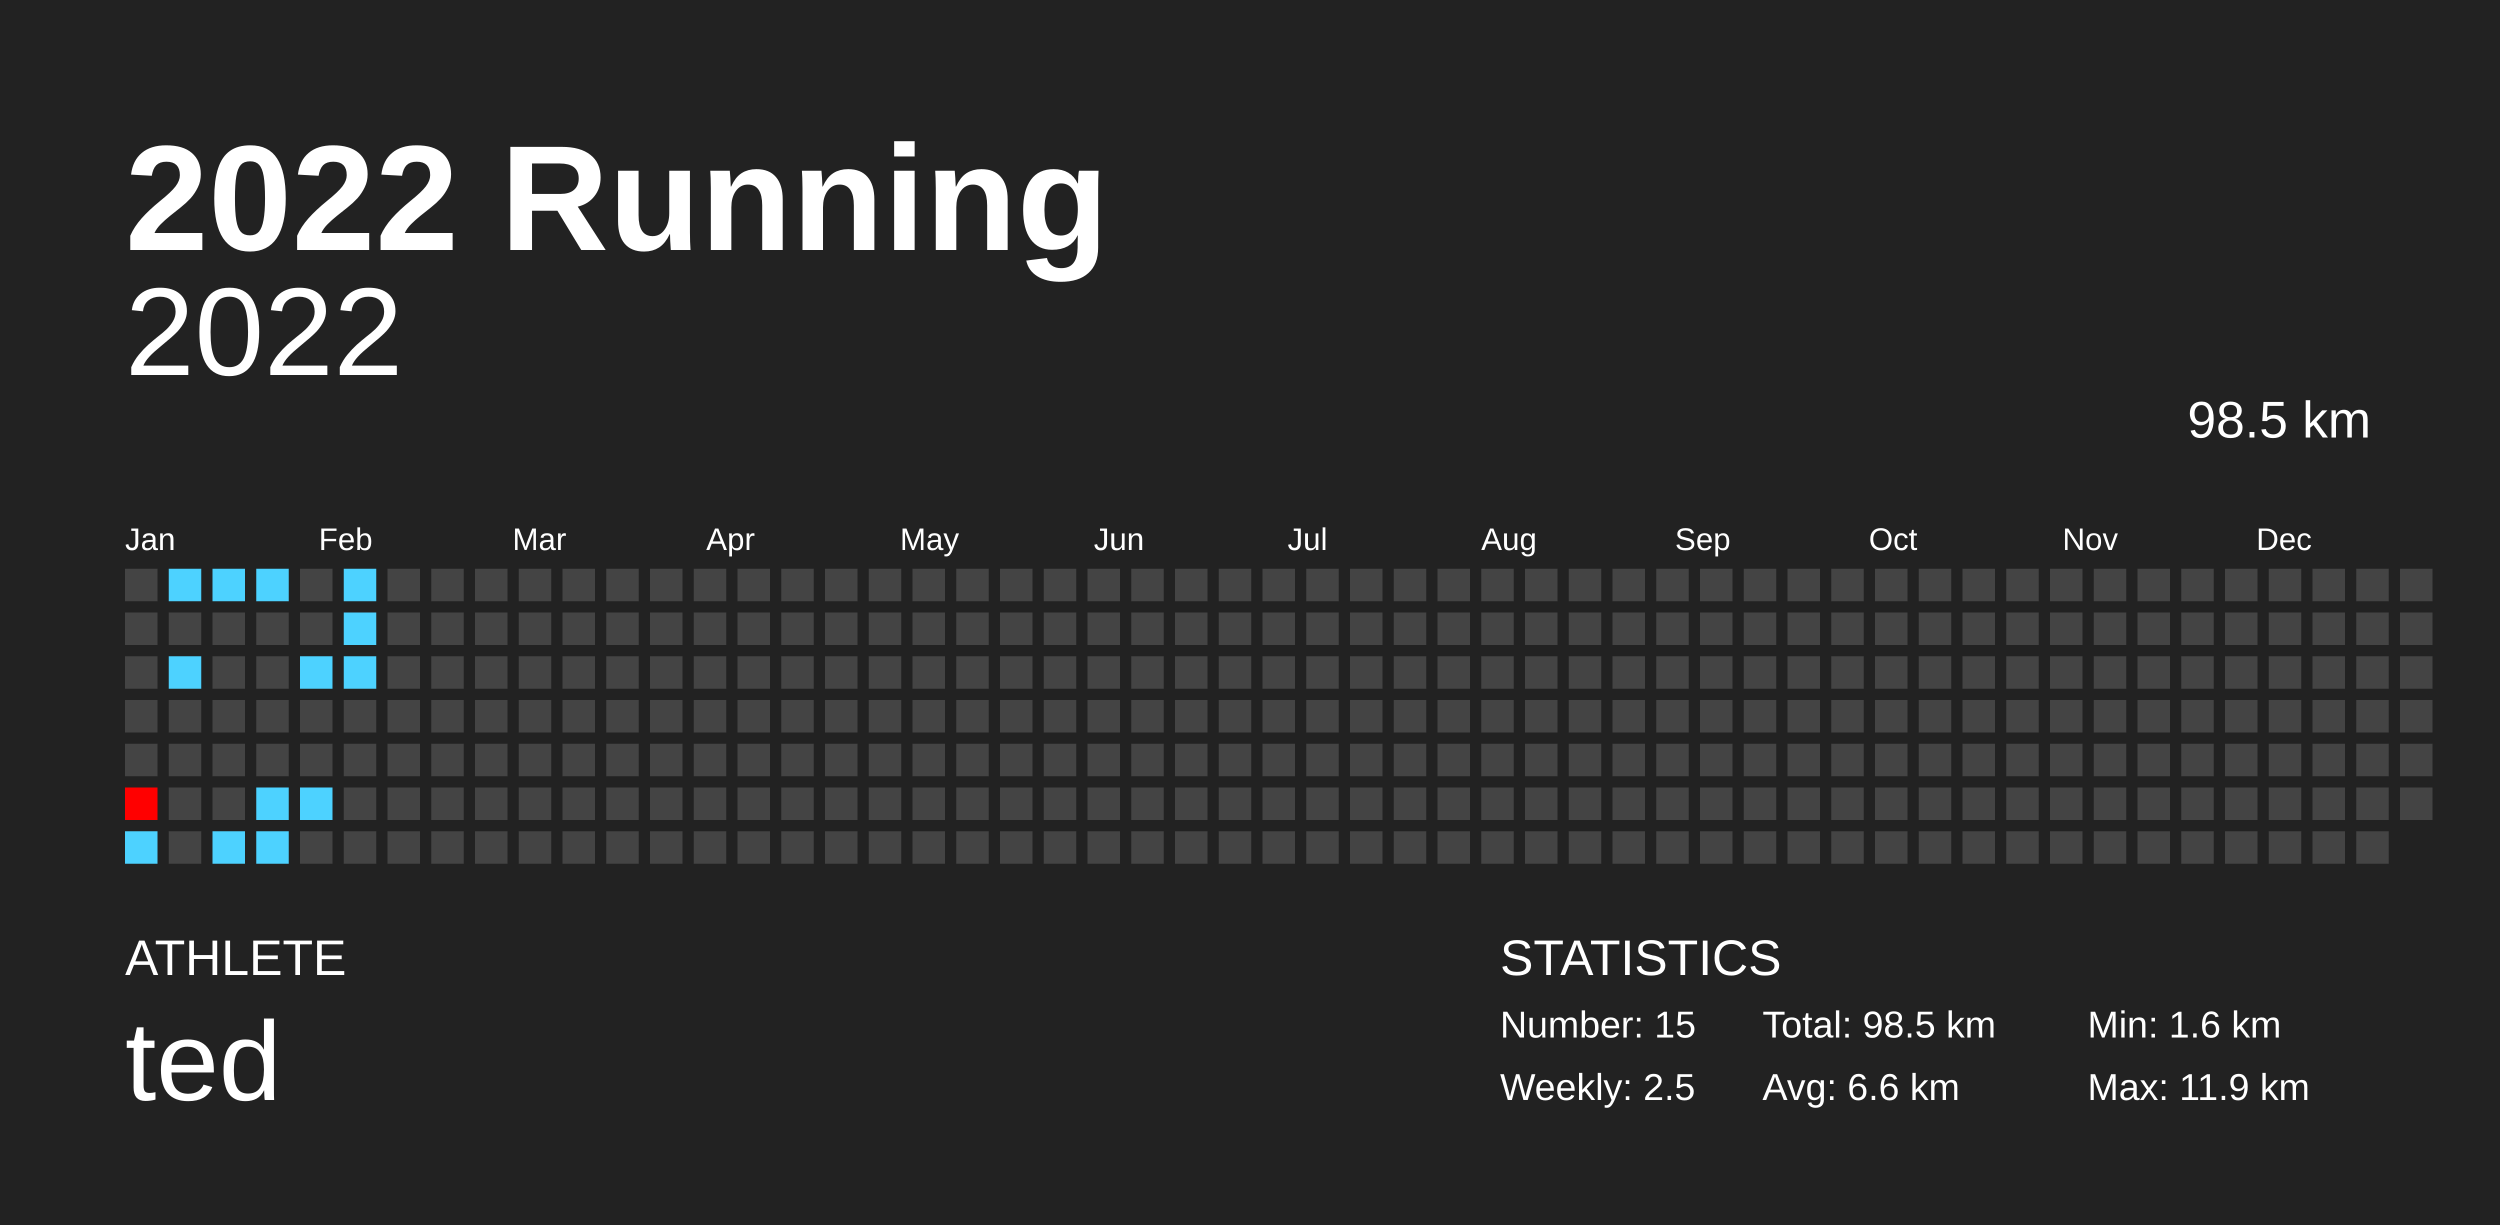
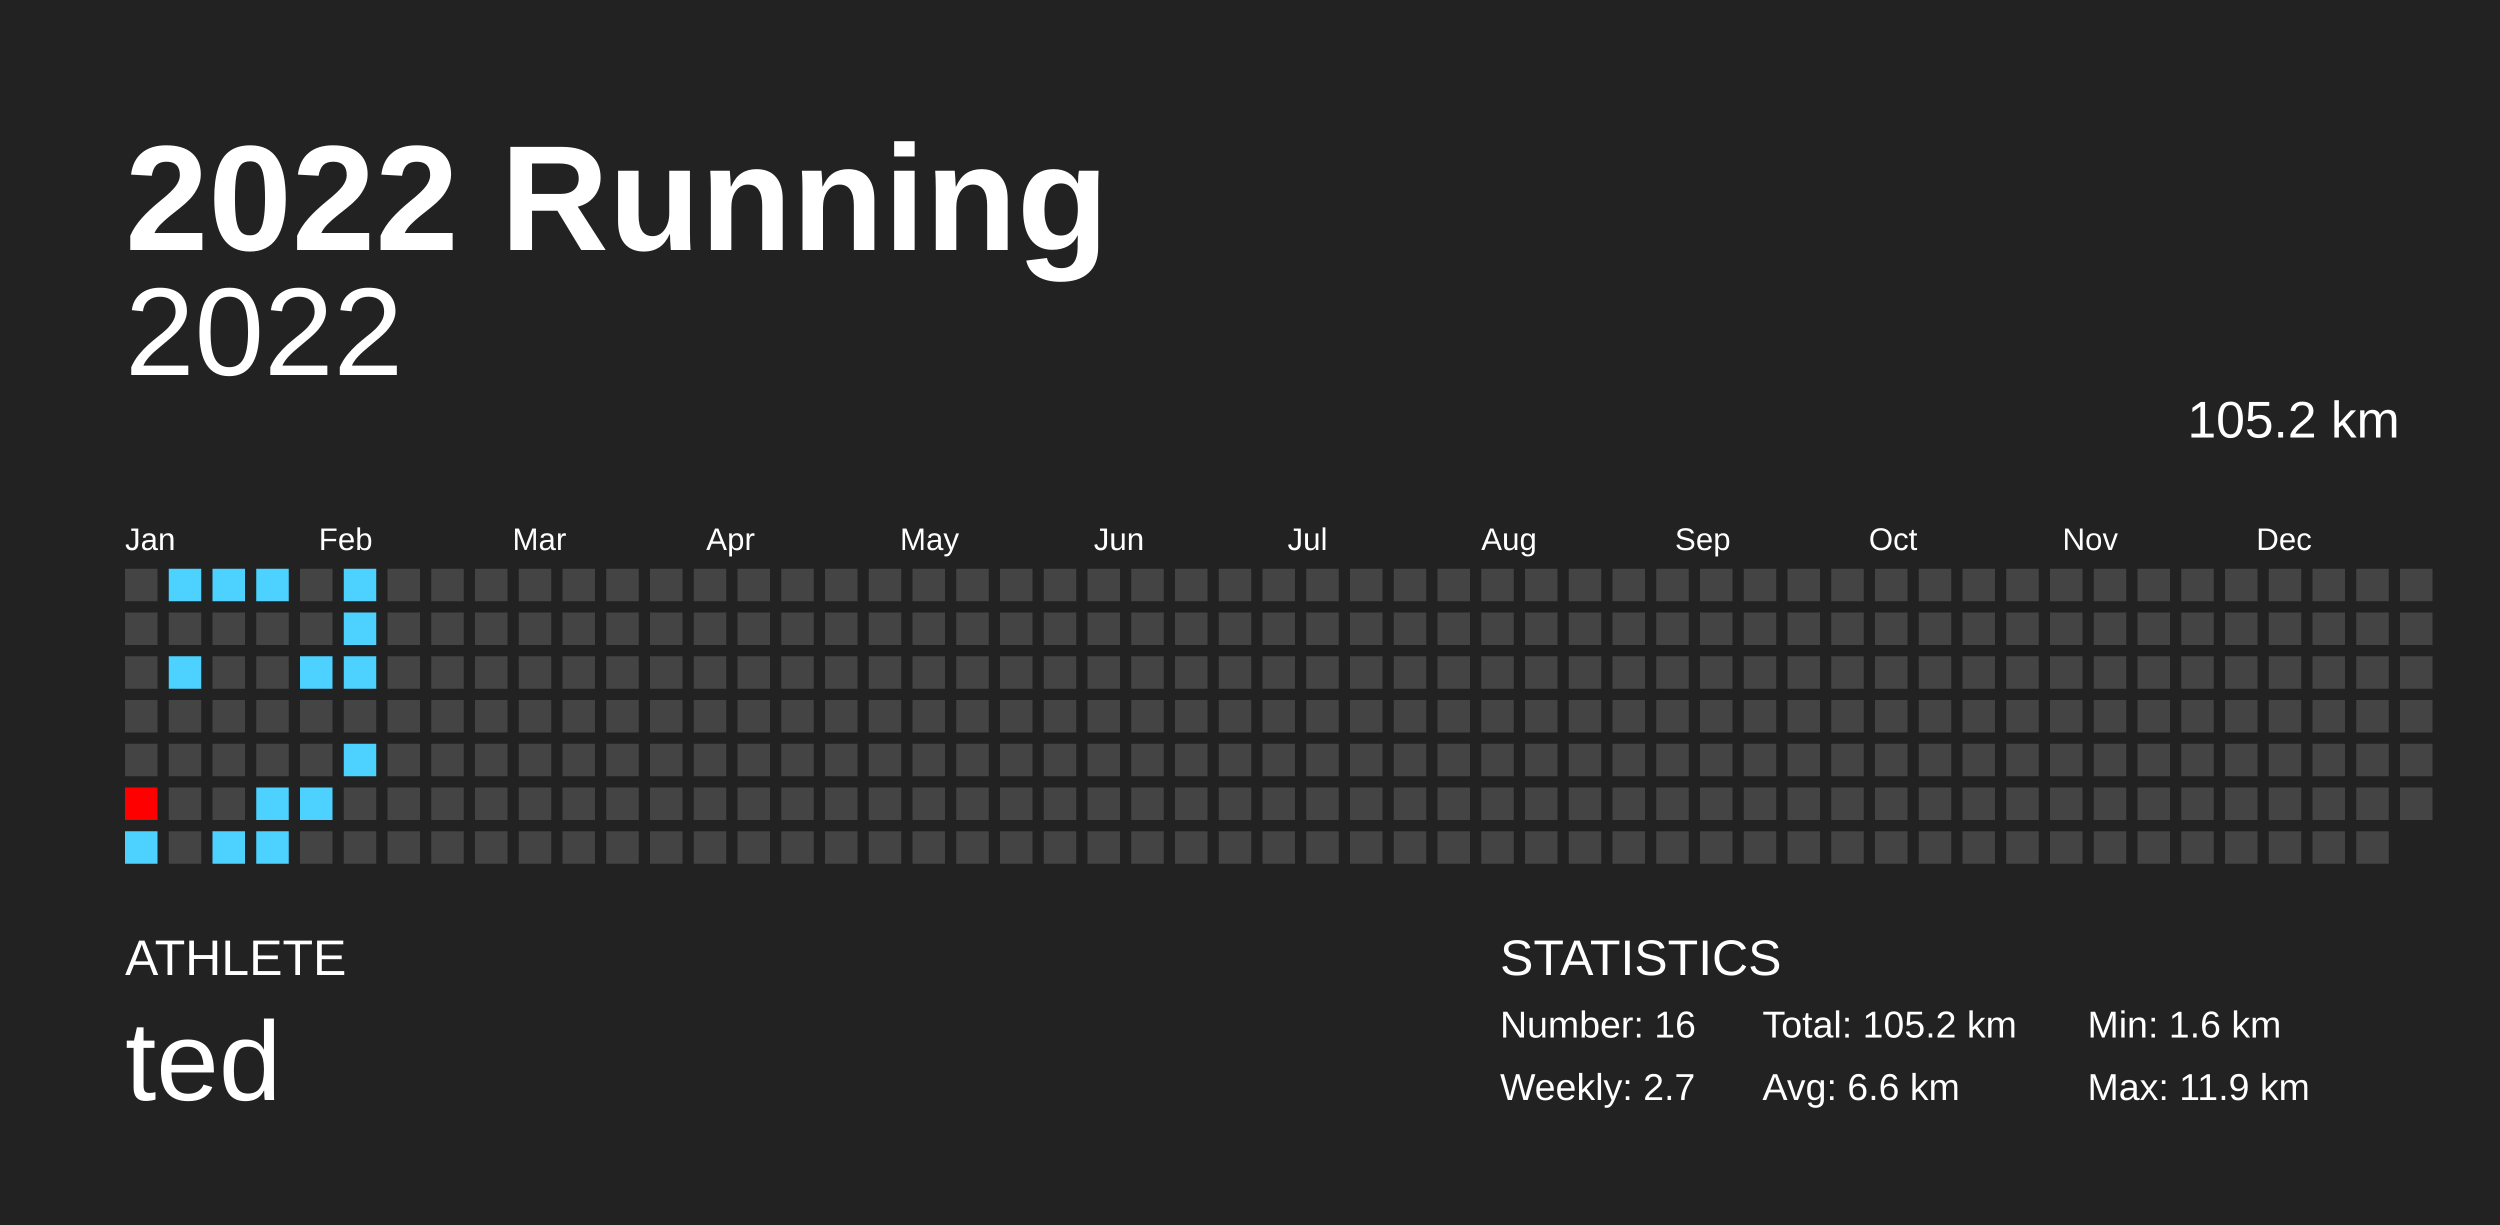
<svg xmlns="http://www.w3.org/2000/svg" baseProfile="full" height="98mm" version="1.1" viewBox="0,0,200,98" width="200mm">
  <defs />
  <rect fill="#222222" height="98" width="200" x="0" y="0" />
  <text fill="#FFFFFF" style="font-size:12px; font-family:Arial; font-weight:bold;" x="10" y="20">2022 Running</text>
  <text fill="#FFFFFF" style="font-size:4px; font-family:Arial" x="10" y="78">ATHLETE</text>
  <text fill="#FFFFFF" style="font-size:9px; font-family:Arial" x="10" y="88">ted</text>
  <text fill="#FFFFFF" style="font-size:4px; font-family:Arial" x="120" y="78">STATISTICS</text>
-   <text fill="#FFFFFF" style="font-size:3px; font-family:Arial" x="120" y="83">Number: 15</text>
-   <text fill="#FFFFFF" style="font-size:3px; font-family:Arial" x="120" y="88">Weekly: 2.5</text>
-   <text fill="#FFFFFF" style="font-size:3px; font-family:Arial" x="141" y="83">Total: 98.5 km</text>
+   <text fill="#FFFFFF" style="font-size:3px; font-family:Arial" x="120" y="83">Number: 16</text>
+   <text fill="#FFFFFF" style="font-size:3px; font-family:Arial" x="120" y="88">Weekly: 2.7</text>
+   <text fill="#FFFFFF" style="font-size:3px; font-family:Arial" x="141" y="83">Total: 105.2 km</text>
  <text fill="#FFFFFF" style="font-size:3px; font-family:Arial" x="141" y="88">Avg: 6.6 km</text>
  <text fill="#FFFFFF" style="font-size:3px; font-family:Arial" x="167" y="83">Min: 1.6 km</text>
  <text fill="#FFFFFF" style="font-size:3px; font-family:Arial" x="167" y="88">Max: 11.9 km</text>
  <text alignment-baseline="hanging" fill="#FFFFFF" style="font-size:10.0px; font-family:Arial;" x="10" y="30">2022</text>
-   <text alignment-baseline="hanging" fill="#FFFFFF" style="font-size:4.125px; font-family:Arial;" x="175" y="35">98.5 km</text>
+   <text alignment-baseline="hanging" fill="#FFFFFF" style="font-size:4.125px; font-family:Arial;" x="175" y="35">105.2 km</text>
  <text fill="#FFFFFF" style="font-size:2.5px; font-family:Arial" x="10.0" y="44">Jan</text>
  <text fill="#FFFFFF" style="font-size:2.5px; font-family:Arial" x="25.5" y="44">Feb</text>
  <text fill="#FFFFFF" style="font-size:2.5px; font-family:Arial" x="41.0" y="44">Mar</text>
  <text fill="#FFFFFF" style="font-size:2.5px; font-family:Arial" x="56.5" y="44">Apr</text>
  <text fill="#FFFFFF" style="font-size:2.5px; font-family:Arial" x="72.0" y="44">May</text>
  <text fill="#FFFFFF" style="font-size:2.5px; font-family:Arial" x="87.5" y="44">Jun</text>
  <text fill="#FFFFFF" style="font-size:2.5px; font-family:Arial" x="103.0" y="44">Jul</text>
  <text fill="#FFFFFF" style="font-size:2.5px; font-family:Arial" x="118.5" y="44">Aug</text>
  <text fill="#FFFFFF" style="font-size:2.5px; font-family:Arial" x="134.0" y="44">Sep</text>
  <text fill="#FFFFFF" style="font-size:2.5px; font-family:Arial" x="149.5" y="44">Oct</text>
  <text fill="#FFFFFF" style="font-size:2.5px; font-family:Arial" x="165.0" y="44">Nov</text>
  <text fill="#FFFFFF" style="font-size:2.5px; font-family:Arial" x="180.5" y="44">Dec</text>
  <rect fill="#444444" height="2.6" width="2.6" x="10.0" y="45.5" />
  <rect fill="#444444" height="2.6" width="2.6" x="10.0" y="49.0" />
  <rect fill="#444444" height="2.6" width="2.6" x="10.0" y="52.5" />
  <rect fill="#444444" height="2.6" width="2.6" x="10.0" y="56.0" />
  <rect fill="#444444" height="2.6" width="2.6" x="10.0" y="59.5" />
  <rect fill="#ff0000" height="2.6" width="2.6" x="10.0" y="63.0" />
  <rect fill="#4dd2ff" height="2.6" width="2.6" x="10.0" y="66.5" />
  <rect fill="#4dd2ff" height="2.6" width="2.6" x="13.5" y="45.5" />
  <rect fill="#444444" height="2.6" width="2.6" x="13.5" y="49.0" />
  <rect fill="#4dd2ff" height="2.6" width="2.6" x="13.5" y="52.5" />
  <rect fill="#444444" height="2.6" width="2.6" x="13.5" y="56.0" />
  <rect fill="#444444" height="2.6" width="2.6" x="13.5" y="59.5" />
  <rect fill="#444444" height="2.6" width="2.6" x="13.5" y="63.0" />
  <rect fill="#444444" height="2.6" width="2.6" x="13.5" y="66.5" />
  <rect fill="#4dd2ff" height="2.6" width="2.6" x="17.0" y="45.5" />
  <rect fill="#444444" height="2.6" width="2.6" x="17.0" y="49.0" />
  <rect fill="#444444" height="2.6" width="2.6" x="17.0" y="52.5" />
  <rect fill="#444444" height="2.6" width="2.6" x="17.0" y="56.0" />
  <rect fill="#444444" height="2.6" width="2.6" x="17.0" y="59.5" />
  <rect fill="#444444" height="2.6" width="2.6" x="17.0" y="63.0" />
  <rect fill="#4dd2ff" height="2.6" width="2.6" x="17.0" y="66.5" />
  <rect fill="#4dd2ff" height="2.6" width="2.6" x="20.5" y="45.5" />
  <rect fill="#444444" height="2.6" width="2.6" x="20.5" y="49.0" />
  <rect fill="#444444" height="2.6" width="2.6" x="20.5" y="52.5" />
  <rect fill="#444444" height="2.6" width="2.6" x="20.5" y="56.0" />
  <rect fill="#444444" height="2.6" width="2.6" x="20.5" y="59.5" />
  <rect fill="#4dd2ff" height="2.6" width="2.6" x="20.5" y="63.0" />
  <rect fill="#4dd2ff" height="2.6" width="2.6" x="20.5" y="66.5" />
  <rect fill="#444444" height="2.6" width="2.6" x="24.0" y="45.5" />
  <rect fill="#444444" height="2.6" width="2.6" x="24.0" y="49.0" />
  <rect fill="#4dd2ff" height="2.6" width="2.6" x="24.0" y="52.5" />
  <rect fill="#444444" height="2.6" width="2.6" x="24.0" y="56.0" />
  <rect fill="#444444" height="2.6" width="2.6" x="24.0" y="59.5" />
  <rect fill="#4dd2ff" height="2.6" width="2.6" x="24.0" y="63.0" />
  <rect fill="#444444" height="2.6" width="2.6" x="24.0" y="66.5" />
  <rect fill="#4dd2ff" height="2.6" width="2.6" x="27.5" y="45.5" />
  <rect fill="#4dd2ff" height="2.6" width="2.6" x="27.5" y="49.0" />
  <rect fill="#4dd2ff" height="2.6" width="2.6" x="27.5" y="52.5" />
  <rect fill="#444444" height="2.6" width="2.6" x="27.5" y="56.0" />
-   <rect fill="#444444" height="2.6" width="2.6" x="27.5" y="59.5" />
+   <rect fill="#4dd2ff" height="2.6" width="2.6" x="27.5" y="59.5" />
  <rect fill="#444444" height="2.6" width="2.6" x="27.5" y="63.0" />
  <rect fill="#444444" height="2.6" width="2.6" x="27.5" y="66.5" />
  <rect fill="#444444" height="2.6" width="2.6" x="31.0" y="45.5" />
  <rect fill="#444444" height="2.6" width="2.6" x="31.0" y="49.0" />
  <rect fill="#444444" height="2.6" width="2.6" x="31.0" y="52.5" />
  <rect fill="#444444" height="2.6" width="2.6" x="31.0" y="56.0" />
  <rect fill="#444444" height="2.6" width="2.6" x="31.0" y="59.5" />
  <rect fill="#444444" height="2.6" width="2.6" x="31.0" y="63.0" />
  <rect fill="#444444" height="2.6" width="2.6" x="31.0" y="66.5" />
  <rect fill="#444444" height="2.6" width="2.6" x="34.5" y="45.5" />
  <rect fill="#444444" height="2.6" width="2.6" x="34.5" y="49.0" />
  <rect fill="#444444" height="2.6" width="2.6" x="34.5" y="52.5" />
  <rect fill="#444444" height="2.6" width="2.6" x="34.5" y="56.0" />
  <rect fill="#444444" height="2.6" width="2.6" x="34.5" y="59.5" />
  <rect fill="#444444" height="2.6" width="2.6" x="34.5" y="63.0" />
  <rect fill="#444444" height="2.6" width="2.6" x="34.5" y="66.5" />
  <rect fill="#444444" height="2.6" width="2.6" x="38.0" y="45.5" />
  <rect fill="#444444" height="2.6" width="2.6" x="38.0" y="49.0" />
  <rect fill="#444444" height="2.6" width="2.6" x="38.0" y="52.5" />
  <rect fill="#444444" height="2.6" width="2.6" x="38.0" y="56.0" />
  <rect fill="#444444" height="2.6" width="2.6" x="38.0" y="59.5" />
  <rect fill="#444444" height="2.6" width="2.6" x="38.0" y="63.0" />
  <rect fill="#444444" height="2.6" width="2.6" x="38.0" y="66.5" />
  <rect fill="#444444" height="2.6" width="2.6" x="41.5" y="45.5" />
  <rect fill="#444444" height="2.6" width="2.6" x="41.5" y="49.0" />
  <rect fill="#444444" height="2.6" width="2.6" x="41.5" y="52.5" />
  <rect fill="#444444" height="2.6" width="2.6" x="41.5" y="56.0" />
  <rect fill="#444444" height="2.6" width="2.6" x="41.5" y="59.5" />
  <rect fill="#444444" height="2.6" width="2.6" x="41.5" y="63.0" />
  <rect fill="#444444" height="2.6" width="2.6" x="41.5" y="66.5" />
  <rect fill="#444444" height="2.6" width="2.6" x="45.0" y="45.5" />
  <rect fill="#444444" height="2.6" width="2.6" x="45.0" y="49.0" />
  <rect fill="#444444" height="2.6" width="2.6" x="45.0" y="52.5" />
  <rect fill="#444444" height="2.6" width="2.6" x="45.0" y="56.0" />
  <rect fill="#444444" height="2.6" width="2.6" x="45.0" y="59.5" />
  <rect fill="#444444" height="2.6" width="2.6" x="45.0" y="63.0" />
  <rect fill="#444444" height="2.6" width="2.6" x="45.0" y="66.5" />
  <rect fill="#444444" height="2.6" width="2.6" x="48.5" y="45.5" />
  <rect fill="#444444" height="2.6" width="2.6" x="48.5" y="49.0" />
  <rect fill="#444444" height="2.6" width="2.6" x="48.5" y="52.5" />
  <rect fill="#444444" height="2.6" width="2.6" x="48.5" y="56.0" />
  <rect fill="#444444" height="2.6" width="2.6" x="48.5" y="59.5" />
  <rect fill="#444444" height="2.6" width="2.6" x="48.5" y="63.0" />
  <rect fill="#444444" height="2.6" width="2.6" x="48.5" y="66.5" />
  <rect fill="#444444" height="2.6" width="2.6" x="52.0" y="45.5" />
  <rect fill="#444444" height="2.6" width="2.6" x="52.0" y="49.0" />
  <rect fill="#444444" height="2.6" width="2.6" x="52.0" y="52.5" />
  <rect fill="#444444" height="2.6" width="2.6" x="52.0" y="56.0" />
  <rect fill="#444444" height="2.6" width="2.6" x="52.0" y="59.5" />
  <rect fill="#444444" height="2.6" width="2.6" x="52.0" y="63.0" />
  <rect fill="#444444" height="2.6" width="2.6" x="52.0" y="66.5" />
  <rect fill="#444444" height="2.6" width="2.6" x="55.5" y="45.5" />
  <rect fill="#444444" height="2.6" width="2.6" x="55.5" y="49.0" />
  <rect fill="#444444" height="2.6" width="2.6" x="55.5" y="52.5" />
  <rect fill="#444444" height="2.6" width="2.6" x="55.5" y="56.0" />
  <rect fill="#444444" height="2.6" width="2.6" x="55.5" y="59.5" />
  <rect fill="#444444" height="2.6" width="2.6" x="55.5" y="63.0" />
  <rect fill="#444444" height="2.6" width="2.6" x="55.5" y="66.5" />
  <rect fill="#444444" height="2.6" width="2.6" x="59.0" y="45.5" />
  <rect fill="#444444" height="2.6" width="2.6" x="59.0" y="49.0" />
  <rect fill="#444444" height="2.6" width="2.6" x="59.0" y="52.5" />
  <rect fill="#444444" height="2.6" width="2.6" x="59.0" y="56.0" />
  <rect fill="#444444" height="2.6" width="2.6" x="59.0" y="59.5" />
  <rect fill="#444444" height="2.6" width="2.6" x="59.0" y="63.0" />
  <rect fill="#444444" height="2.6" width="2.6" x="59.0" y="66.5" />
  <rect fill="#444444" height="2.6" width="2.6" x="62.5" y="45.5" />
  <rect fill="#444444" height="2.6" width="2.6" x="62.5" y="49.0" />
  <rect fill="#444444" height="2.6" width="2.6" x="62.5" y="52.5" />
  <rect fill="#444444" height="2.6" width="2.6" x="62.5" y="56.0" />
  <rect fill="#444444" height="2.6" width="2.6" x="62.5" y="59.5" />
  <rect fill="#444444" height="2.6" width="2.6" x="62.5" y="63.0" />
  <rect fill="#444444" height="2.6" width="2.6" x="62.5" y="66.5" />
  <rect fill="#444444" height="2.6" width="2.6" x="66.0" y="45.5" />
  <rect fill="#444444" height="2.6" width="2.6" x="66.0" y="49.0" />
  <rect fill="#444444" height="2.6" width="2.6" x="66.0" y="52.5" />
  <rect fill="#444444" height="2.6" width="2.6" x="66.0" y="56.0" />
  <rect fill="#444444" height="2.6" width="2.6" x="66.0" y="59.5" />
  <rect fill="#444444" height="2.6" width="2.6" x="66.0" y="63.0" />
  <rect fill="#444444" height="2.6" width="2.6" x="66.0" y="66.5" />
  <rect fill="#444444" height="2.6" width="2.6" x="69.5" y="45.5" />
  <rect fill="#444444" height="2.6" width="2.6" x="69.5" y="49.0" />
  <rect fill="#444444" height="2.6" width="2.6" x="69.5" y="52.5" />
  <rect fill="#444444" height="2.6" width="2.6" x="69.5" y="56.0" />
  <rect fill="#444444" height="2.6" width="2.6" x="69.5" y="59.5" />
  <rect fill="#444444" height="2.6" width="2.6" x="69.5" y="63.0" />
  <rect fill="#444444" height="2.6" width="2.6" x="69.5" y="66.5" />
  <rect fill="#444444" height="2.6" width="2.6" x="73.0" y="45.5" />
  <rect fill="#444444" height="2.6" width="2.6" x="73.0" y="49.0" />
  <rect fill="#444444" height="2.6" width="2.6" x="73.0" y="52.5" />
  <rect fill="#444444" height="2.6" width="2.6" x="73.0" y="56.0" />
  <rect fill="#444444" height="2.6" width="2.6" x="73.0" y="59.5" />
  <rect fill="#444444" height="2.6" width="2.6" x="73.0" y="63.0" />
  <rect fill="#444444" height="2.6" width="2.6" x="73.0" y="66.5" />
  <rect fill="#444444" height="2.6" width="2.6" x="76.5" y="45.5" />
  <rect fill="#444444" height="2.6" width="2.6" x="76.5" y="49.0" />
  <rect fill="#444444" height="2.6" width="2.6" x="76.5" y="52.5" />
  <rect fill="#444444" height="2.6" width="2.6" x="76.5" y="56.0" />
  <rect fill="#444444" height="2.6" width="2.6" x="76.5" y="59.5" />
  <rect fill="#444444" height="2.6" width="2.6" x="76.5" y="63.0" />
  <rect fill="#444444" height="2.6" width="2.6" x="76.5" y="66.5" />
  <rect fill="#444444" height="2.6" width="2.6" x="80.0" y="45.5" />
  <rect fill="#444444" height="2.6" width="2.6" x="80.0" y="49.0" />
  <rect fill="#444444" height="2.6" width="2.6" x="80.0" y="52.5" />
  <rect fill="#444444" height="2.6" width="2.6" x="80.0" y="56.0" />
  <rect fill="#444444" height="2.6" width="2.6" x="80.0" y="59.5" />
  <rect fill="#444444" height="2.6" width="2.6" x="80.0" y="63.0" />
  <rect fill="#444444" height="2.6" width="2.6" x="80.0" y="66.5" />
  <rect fill="#444444" height="2.6" width="2.6" x="83.5" y="45.5" />
  <rect fill="#444444" height="2.6" width="2.6" x="83.5" y="49.0" />
  <rect fill="#444444" height="2.6" width="2.6" x="83.5" y="52.5" />
  <rect fill="#444444" height="2.6" width="2.6" x="83.5" y="56.0" />
  <rect fill="#444444" height="2.6" width="2.6" x="83.5" y="59.5" />
  <rect fill="#444444" height="2.6" width="2.6" x="83.5" y="63.0" />
  <rect fill="#444444" height="2.6" width="2.6" x="83.5" y="66.5" />
  <rect fill="#444444" height="2.6" width="2.6" x="87.0" y="45.5" />
  <rect fill="#444444" height="2.6" width="2.6" x="87.0" y="49.0" />
  <rect fill="#444444" height="2.6" width="2.6" x="87.0" y="52.5" />
  <rect fill="#444444" height="2.6" width="2.6" x="87.0" y="56.0" />
  <rect fill="#444444" height="2.6" width="2.6" x="87.0" y="59.5" />
  <rect fill="#444444" height="2.6" width="2.6" x="87.0" y="63.0" />
  <rect fill="#444444" height="2.6" width="2.6" x="87.0" y="66.5" />
  <rect fill="#444444" height="2.6" width="2.6" x="90.5" y="45.5" />
  <rect fill="#444444" height="2.6" width="2.6" x="90.5" y="49.0" />
  <rect fill="#444444" height="2.6" width="2.6" x="90.5" y="52.5" />
  <rect fill="#444444" height="2.6" width="2.6" x="90.5" y="56.0" />
  <rect fill="#444444" height="2.6" width="2.6" x="90.5" y="59.5" />
  <rect fill="#444444" height="2.6" width="2.6" x="90.5" y="63.0" />
  <rect fill="#444444" height="2.6" width="2.6" x="90.5" y="66.5" />
  <rect fill="#444444" height="2.6" width="2.6" x="94.0" y="45.5" />
  <rect fill="#444444" height="2.6" width="2.6" x="94.0" y="49.0" />
  <rect fill="#444444" height="2.6" width="2.6" x="94.0" y="52.5" />
  <rect fill="#444444" height="2.6" width="2.6" x="94.0" y="56.0" />
  <rect fill="#444444" height="2.6" width="2.6" x="94.0" y="59.5" />
  <rect fill="#444444" height="2.6" width="2.6" x="94.0" y="63.0" />
  <rect fill="#444444" height="2.6" width="2.6" x="94.0" y="66.5" />
  <rect fill="#444444" height="2.6" width="2.6" x="97.5" y="45.5" />
  <rect fill="#444444" height="2.6" width="2.6" x="97.5" y="49.0" />
  <rect fill="#444444" height="2.6" width="2.6" x="97.5" y="52.5" />
  <rect fill="#444444" height="2.6" width="2.6" x="97.5" y="56.0" />
  <rect fill="#444444" height="2.6" width="2.6" x="97.5" y="59.5" />
  <rect fill="#444444" height="2.6" width="2.6" x="97.5" y="63.0" />
  <rect fill="#444444" height="2.6" width="2.6" x="97.5" y="66.5" />
  <rect fill="#444444" height="2.6" width="2.6" x="101.0" y="45.5" />
  <rect fill="#444444" height="2.6" width="2.6" x="101.0" y="49.0" />
  <rect fill="#444444" height="2.6" width="2.6" x="101.0" y="52.5" />
  <rect fill="#444444" height="2.6" width="2.6" x="101.0" y="56.0" />
  <rect fill="#444444" height="2.6" width="2.6" x="101.0" y="59.5" />
  <rect fill="#444444" height="2.6" width="2.6" x="101.0" y="63.0" />
  <rect fill="#444444" height="2.6" width="2.6" x="101.0" y="66.5" />
  <rect fill="#444444" height="2.6" width="2.6" x="104.5" y="45.5" />
  <rect fill="#444444" height="2.6" width="2.6" x="104.5" y="49.0" />
  <rect fill="#444444" height="2.6" width="2.6" x="104.5" y="52.5" />
  <rect fill="#444444" height="2.6" width="2.6" x="104.5" y="56.0" />
  <rect fill="#444444" height="2.6" width="2.6" x="104.5" y="59.5" />
  <rect fill="#444444" height="2.6" width="2.6" x="104.5" y="63.0" />
  <rect fill="#444444" height="2.6" width="2.6" x="104.5" y="66.5" />
  <rect fill="#444444" height="2.6" width="2.6" x="108.0" y="45.5" />
  <rect fill="#444444" height="2.6" width="2.6" x="108.0" y="49.0" />
  <rect fill="#444444" height="2.6" width="2.6" x="108.0" y="52.5" />
  <rect fill="#444444" height="2.6" width="2.6" x="108.0" y="56.0" />
  <rect fill="#444444" height="2.6" width="2.6" x="108.0" y="59.5" />
  <rect fill="#444444" height="2.6" width="2.6" x="108.0" y="63.0" />
  <rect fill="#444444" height="2.6" width="2.6" x="108.0" y="66.5" />
  <rect fill="#444444" height="2.6" width="2.6" x="111.5" y="45.5" />
  <rect fill="#444444" height="2.6" width="2.6" x="111.5" y="49.0" />
  <rect fill="#444444" height="2.6" width="2.6" x="111.5" y="52.5" />
  <rect fill="#444444" height="2.6" width="2.6" x="111.5" y="56.0" />
  <rect fill="#444444" height="2.6" width="2.6" x="111.5" y="59.5" />
  <rect fill="#444444" height="2.6" width="2.6" x="111.5" y="63.0" />
  <rect fill="#444444" height="2.6" width="2.6" x="111.5" y="66.5" />
  <rect fill="#444444" height="2.6" width="2.6" x="115.0" y="45.5" />
  <rect fill="#444444" height="2.6" width="2.6" x="115.0" y="49.0" />
  <rect fill="#444444" height="2.6" width="2.6" x="115.0" y="52.5" />
  <rect fill="#444444" height="2.6" width="2.6" x="115.0" y="56.0" />
  <rect fill="#444444" height="2.6" width="2.6" x="115.0" y="59.5" />
  <rect fill="#444444" height="2.6" width="2.6" x="115.0" y="63.0" />
  <rect fill="#444444" height="2.6" width="2.6" x="115.0" y="66.5" />
  <rect fill="#444444" height="2.6" width="2.6" x="118.5" y="45.5" />
  <rect fill="#444444" height="2.6" width="2.6" x="118.5" y="49.0" />
  <rect fill="#444444" height="2.6" width="2.6" x="118.5" y="52.5" />
  <rect fill="#444444" height="2.6" width="2.6" x="118.5" y="56.0" />
  <rect fill="#444444" height="2.6" width="2.6" x="118.5" y="59.5" />
  <rect fill="#444444" height="2.6" width="2.6" x="118.5" y="63.0" />
  <rect fill="#444444" height="2.6" width="2.6" x="118.5" y="66.5" />
  <rect fill="#444444" height="2.6" width="2.6" x="122.0" y="45.5" />
  <rect fill="#444444" height="2.6" width="2.6" x="122.0" y="49.0" />
  <rect fill="#444444" height="2.6" width="2.6" x="122.0" y="52.5" />
  <rect fill="#444444" height="2.6" width="2.6" x="122.0" y="56.0" />
  <rect fill="#444444" height="2.6" width="2.6" x="122.0" y="59.5" />
  <rect fill="#444444" height="2.6" width="2.6" x="122.0" y="63.0" />
  <rect fill="#444444" height="2.6" width="2.6" x="122.0" y="66.5" />
  <rect fill="#444444" height="2.6" width="2.6" x="125.5" y="45.5" />
  <rect fill="#444444" height="2.6" width="2.6" x="125.5" y="49.0" />
  <rect fill="#444444" height="2.6" width="2.6" x="125.5" y="52.5" />
  <rect fill="#444444" height="2.6" width="2.6" x="125.5" y="56.0" />
  <rect fill="#444444" height="2.6" width="2.6" x="125.5" y="59.5" />
  <rect fill="#444444" height="2.6" width="2.6" x="125.5" y="63.0" />
  <rect fill="#444444" height="2.6" width="2.6" x="125.5" y="66.5" />
  <rect fill="#444444" height="2.6" width="2.6" x="129.0" y="45.5" />
  <rect fill="#444444" height="2.6" width="2.6" x="129.0" y="49.0" />
  <rect fill="#444444" height="2.6" width="2.6" x="129.0" y="52.5" />
  <rect fill="#444444" height="2.6" width="2.6" x="129.0" y="56.0" />
  <rect fill="#444444" height="2.6" width="2.6" x="129.0" y="59.5" />
  <rect fill="#444444" height="2.6" width="2.6" x="129.0" y="63.0" />
  <rect fill="#444444" height="2.6" width="2.6" x="129.0" y="66.5" />
  <rect fill="#444444" height="2.6" width="2.6" x="132.5" y="45.5" />
  <rect fill="#444444" height="2.6" width="2.6" x="132.5" y="49.0" />
  <rect fill="#444444" height="2.6" width="2.6" x="132.5" y="52.5" />
  <rect fill="#444444" height="2.6" width="2.6" x="132.5" y="56.0" />
  <rect fill="#444444" height="2.6" width="2.6" x="132.5" y="59.5" />
  <rect fill="#444444" height="2.6" width="2.6" x="132.5" y="63.0" />
  <rect fill="#444444" height="2.6" width="2.6" x="132.5" y="66.5" />
  <rect fill="#444444" height="2.6" width="2.6" x="136.0" y="45.5" />
  <rect fill="#444444" height="2.6" width="2.6" x="136.0" y="49.0" />
  <rect fill="#444444" height="2.6" width="2.6" x="136.0" y="52.5" />
  <rect fill="#444444" height="2.6" width="2.6" x="136.0" y="56.0" />
  <rect fill="#444444" height="2.6" width="2.6" x="136.0" y="59.5" />
  <rect fill="#444444" height="2.6" width="2.6" x="136.0" y="63.0" />
  <rect fill="#444444" height="2.6" width="2.6" x="136.0" y="66.5" />
  <rect fill="#444444" height="2.6" width="2.6" x="139.5" y="45.5" />
  <rect fill="#444444" height="2.6" width="2.6" x="139.5" y="49.0" />
  <rect fill="#444444" height="2.6" width="2.6" x="139.5" y="52.5" />
  <rect fill="#444444" height="2.6" width="2.6" x="139.5" y="56.0" />
  <rect fill="#444444" height="2.6" width="2.6" x="139.5" y="59.5" />
  <rect fill="#444444" height="2.6" width="2.6" x="139.5" y="63.0" />
  <rect fill="#444444" height="2.6" width="2.6" x="139.5" y="66.5" />
  <rect fill="#444444" height="2.6" width="2.6" x="143.0" y="45.5" />
  <rect fill="#444444" height="2.6" width="2.6" x="143.0" y="49.0" />
  <rect fill="#444444" height="2.6" width="2.6" x="143.0" y="52.5" />
  <rect fill="#444444" height="2.6" width="2.6" x="143.0" y="56.0" />
  <rect fill="#444444" height="2.6" width="2.6" x="143.0" y="59.5" />
  <rect fill="#444444" height="2.6" width="2.6" x="143.0" y="63.0" />
  <rect fill="#444444" height="2.6" width="2.6" x="143.0" y="66.5" />
  <rect fill="#444444" height="2.6" width="2.6" x="146.5" y="45.5" />
  <rect fill="#444444" height="2.6" width="2.6" x="146.5" y="49.0" />
  <rect fill="#444444" height="2.6" width="2.6" x="146.5" y="52.5" />
  <rect fill="#444444" height="2.6" width="2.6" x="146.5" y="56.0" />
  <rect fill="#444444" height="2.6" width="2.6" x="146.5" y="59.5" />
  <rect fill="#444444" height="2.6" width="2.6" x="146.5" y="63.0" />
  <rect fill="#444444" height="2.6" width="2.6" x="146.5" y="66.5" />
  <rect fill="#444444" height="2.6" width="2.6" x="150.0" y="45.5" />
  <rect fill="#444444" height="2.6" width="2.6" x="150.0" y="49.0" />
  <rect fill="#444444" height="2.6" width="2.6" x="150.0" y="52.5" />
  <rect fill="#444444" height="2.6" width="2.6" x="150.0" y="56.0" />
  <rect fill="#444444" height="2.6" width="2.6" x="150.0" y="59.5" />
  <rect fill="#444444" height="2.6" width="2.6" x="150.0" y="63.0" />
  <rect fill="#444444" height="2.6" width="2.6" x="150.0" y="66.5" />
  <rect fill="#444444" height="2.6" width="2.6" x="153.5" y="45.5" />
  <rect fill="#444444" height="2.6" width="2.6" x="153.5" y="49.0" />
  <rect fill="#444444" height="2.6" width="2.6" x="153.5" y="52.5" />
  <rect fill="#444444" height="2.6" width="2.6" x="153.5" y="56.0" />
  <rect fill="#444444" height="2.6" width="2.6" x="153.5" y="59.5" />
  <rect fill="#444444" height="2.6" width="2.6" x="153.5" y="63.0" />
  <rect fill="#444444" height="2.6" width="2.6" x="153.5" y="66.5" />
  <rect fill="#444444" height="2.6" width="2.6" x="157.0" y="45.5" />
  <rect fill="#444444" height="2.6" width="2.6" x="157.0" y="49.0" />
  <rect fill="#444444" height="2.6" width="2.6" x="157.0" y="52.5" />
  <rect fill="#444444" height="2.6" width="2.6" x="157.0" y="56.0" />
  <rect fill="#444444" height="2.6" width="2.6" x="157.0" y="59.5" />
  <rect fill="#444444" height="2.6" width="2.6" x="157.0" y="63.0" />
  <rect fill="#444444" height="2.6" width="2.6" x="157.0" y="66.5" />
  <rect fill="#444444" height="2.6" width="2.6" x="160.5" y="45.5" />
  <rect fill="#444444" height="2.6" width="2.6" x="160.5" y="49.0" />
  <rect fill="#444444" height="2.6" width="2.6" x="160.5" y="52.5" />
  <rect fill="#444444" height="2.6" width="2.6" x="160.5" y="56.0" />
  <rect fill="#444444" height="2.6" width="2.6" x="160.5" y="59.5" />
  <rect fill="#444444" height="2.6" width="2.6" x="160.5" y="63.0" />
  <rect fill="#444444" height="2.6" width="2.6" x="160.5" y="66.5" />
  <rect fill="#444444" height="2.6" width="2.6" x="164.0" y="45.5" />
  <rect fill="#444444" height="2.6" width="2.6" x="164.0" y="49.0" />
  <rect fill="#444444" height="2.6" width="2.6" x="164.0" y="52.5" />
  <rect fill="#444444" height="2.6" width="2.6" x="164.0" y="56.0" />
  <rect fill="#444444" height="2.6" width="2.6" x="164.0" y="59.5" />
  <rect fill="#444444" height="2.6" width="2.6" x="164.0" y="63.0" />
  <rect fill="#444444" height="2.6" width="2.6" x="164.0" y="66.5" />
  <rect fill="#444444" height="2.6" width="2.6" x="167.5" y="45.5" />
  <rect fill="#444444" height="2.6" width="2.6" x="167.5" y="49.0" />
  <rect fill="#444444" height="2.6" width="2.6" x="167.5" y="52.5" />
  <rect fill="#444444" height="2.6" width="2.6" x="167.5" y="56.0" />
  <rect fill="#444444" height="2.6" width="2.6" x="167.5" y="59.5" />
  <rect fill="#444444" height="2.6" width="2.6" x="167.5" y="63.0" />
  <rect fill="#444444" height="2.6" width="2.6" x="167.5" y="66.5" />
  <rect fill="#444444" height="2.6" width="2.6" x="171.0" y="45.5" />
  <rect fill="#444444" height="2.6" width="2.6" x="171.0" y="49.0" />
  <rect fill="#444444" height="2.6" width="2.6" x="171.0" y="52.5" />
  <rect fill="#444444" height="2.6" width="2.6" x="171.0" y="56.0" />
  <rect fill="#444444" height="2.6" width="2.6" x="171.0" y="59.5" />
  <rect fill="#444444" height="2.6" width="2.6" x="171.0" y="63.0" />
  <rect fill="#444444" height="2.6" width="2.6" x="171.0" y="66.5" />
  <rect fill="#444444" height="2.6" width="2.6" x="174.5" y="45.5" />
  <rect fill="#444444" height="2.6" width="2.6" x="174.5" y="49.0" />
  <rect fill="#444444" height="2.6" width="2.6" x="174.5" y="52.5" />
  <rect fill="#444444" height="2.6" width="2.6" x="174.5" y="56.0" />
  <rect fill="#444444" height="2.6" width="2.6" x="174.5" y="59.5" />
  <rect fill="#444444" height="2.6" width="2.6" x="174.5" y="63.0" />
  <rect fill="#444444" height="2.6" width="2.6" x="174.5" y="66.5" />
  <rect fill="#444444" height="2.6" width="2.6" x="178.0" y="45.5" />
  <rect fill="#444444" height="2.6" width="2.6" x="178.0" y="49.0" />
  <rect fill="#444444" height="2.6" width="2.6" x="178.0" y="52.5" />
  <rect fill="#444444" height="2.6" width="2.6" x="178.0" y="56.0" />
  <rect fill="#444444" height="2.6" width="2.6" x="178.0" y="59.5" />
  <rect fill="#444444" height="2.6" width="2.6" x="178.0" y="63.0" />
  <rect fill="#444444" height="2.6" width="2.6" x="178.0" y="66.5" />
  <rect fill="#444444" height="2.6" width="2.6" x="181.5" y="45.5" />
  <rect fill="#444444" height="2.6" width="2.6" x="181.5" y="49.0" />
  <rect fill="#444444" height="2.6" width="2.6" x="181.5" y="52.5" />
  <rect fill="#444444" height="2.6" width="2.6" x="181.5" y="56.0" />
  <rect fill="#444444" height="2.6" width="2.6" x="181.5" y="59.5" />
  <rect fill="#444444" height="2.6" width="2.6" x="181.5" y="63.0" />
  <rect fill="#444444" height="2.6" width="2.6" x="181.5" y="66.5" />
  <rect fill="#444444" height="2.6" width="2.6" x="185.0" y="45.5" />
  <rect fill="#444444" height="2.6" width="2.6" x="185.0" y="49.0" />
  <rect fill="#444444" height="2.6" width="2.6" x="185.0" y="52.5" />
  <rect fill="#444444" height="2.6" width="2.6" x="185.0" y="56.0" />
  <rect fill="#444444" height="2.6" width="2.6" x="185.0" y="59.5" />
  <rect fill="#444444" height="2.6" width="2.6" x="185.0" y="63.0" />
  <rect fill="#444444" height="2.6" width="2.6" x="185.0" y="66.5" />
  <rect fill="#444444" height="2.6" width="2.6" x="188.5" y="45.5" />
  <rect fill="#444444" height="2.6" width="2.6" x="188.5" y="49.0" />
  <rect fill="#444444" height="2.6" width="2.6" x="188.5" y="52.5" />
  <rect fill="#444444" height="2.6" width="2.6" x="188.5" y="56.0" />
  <rect fill="#444444" height="2.6" width="2.6" x="188.5" y="59.5" />
  <rect fill="#444444" height="2.6" width="2.6" x="188.5" y="63.0" />
  <rect fill="#444444" height="2.6" width="2.6" x="188.5" y="66.5" />
  <rect fill="#444444" height="2.6" width="2.6" x="192.0" y="45.5" />
  <rect fill="#444444" height="2.6" width="2.6" x="192.0" y="49.0" />
  <rect fill="#444444" height="2.6" width="2.6" x="192.0" y="52.5" />
  <rect fill="#444444" height="2.6" width="2.6" x="192.0" y="56.0" />
  <rect fill="#444444" height="2.6" width="2.6" x="192.0" y="59.5" />
  <rect fill="#444444" height="2.6" width="2.6" x="192.0" y="63.0" />
</svg>
